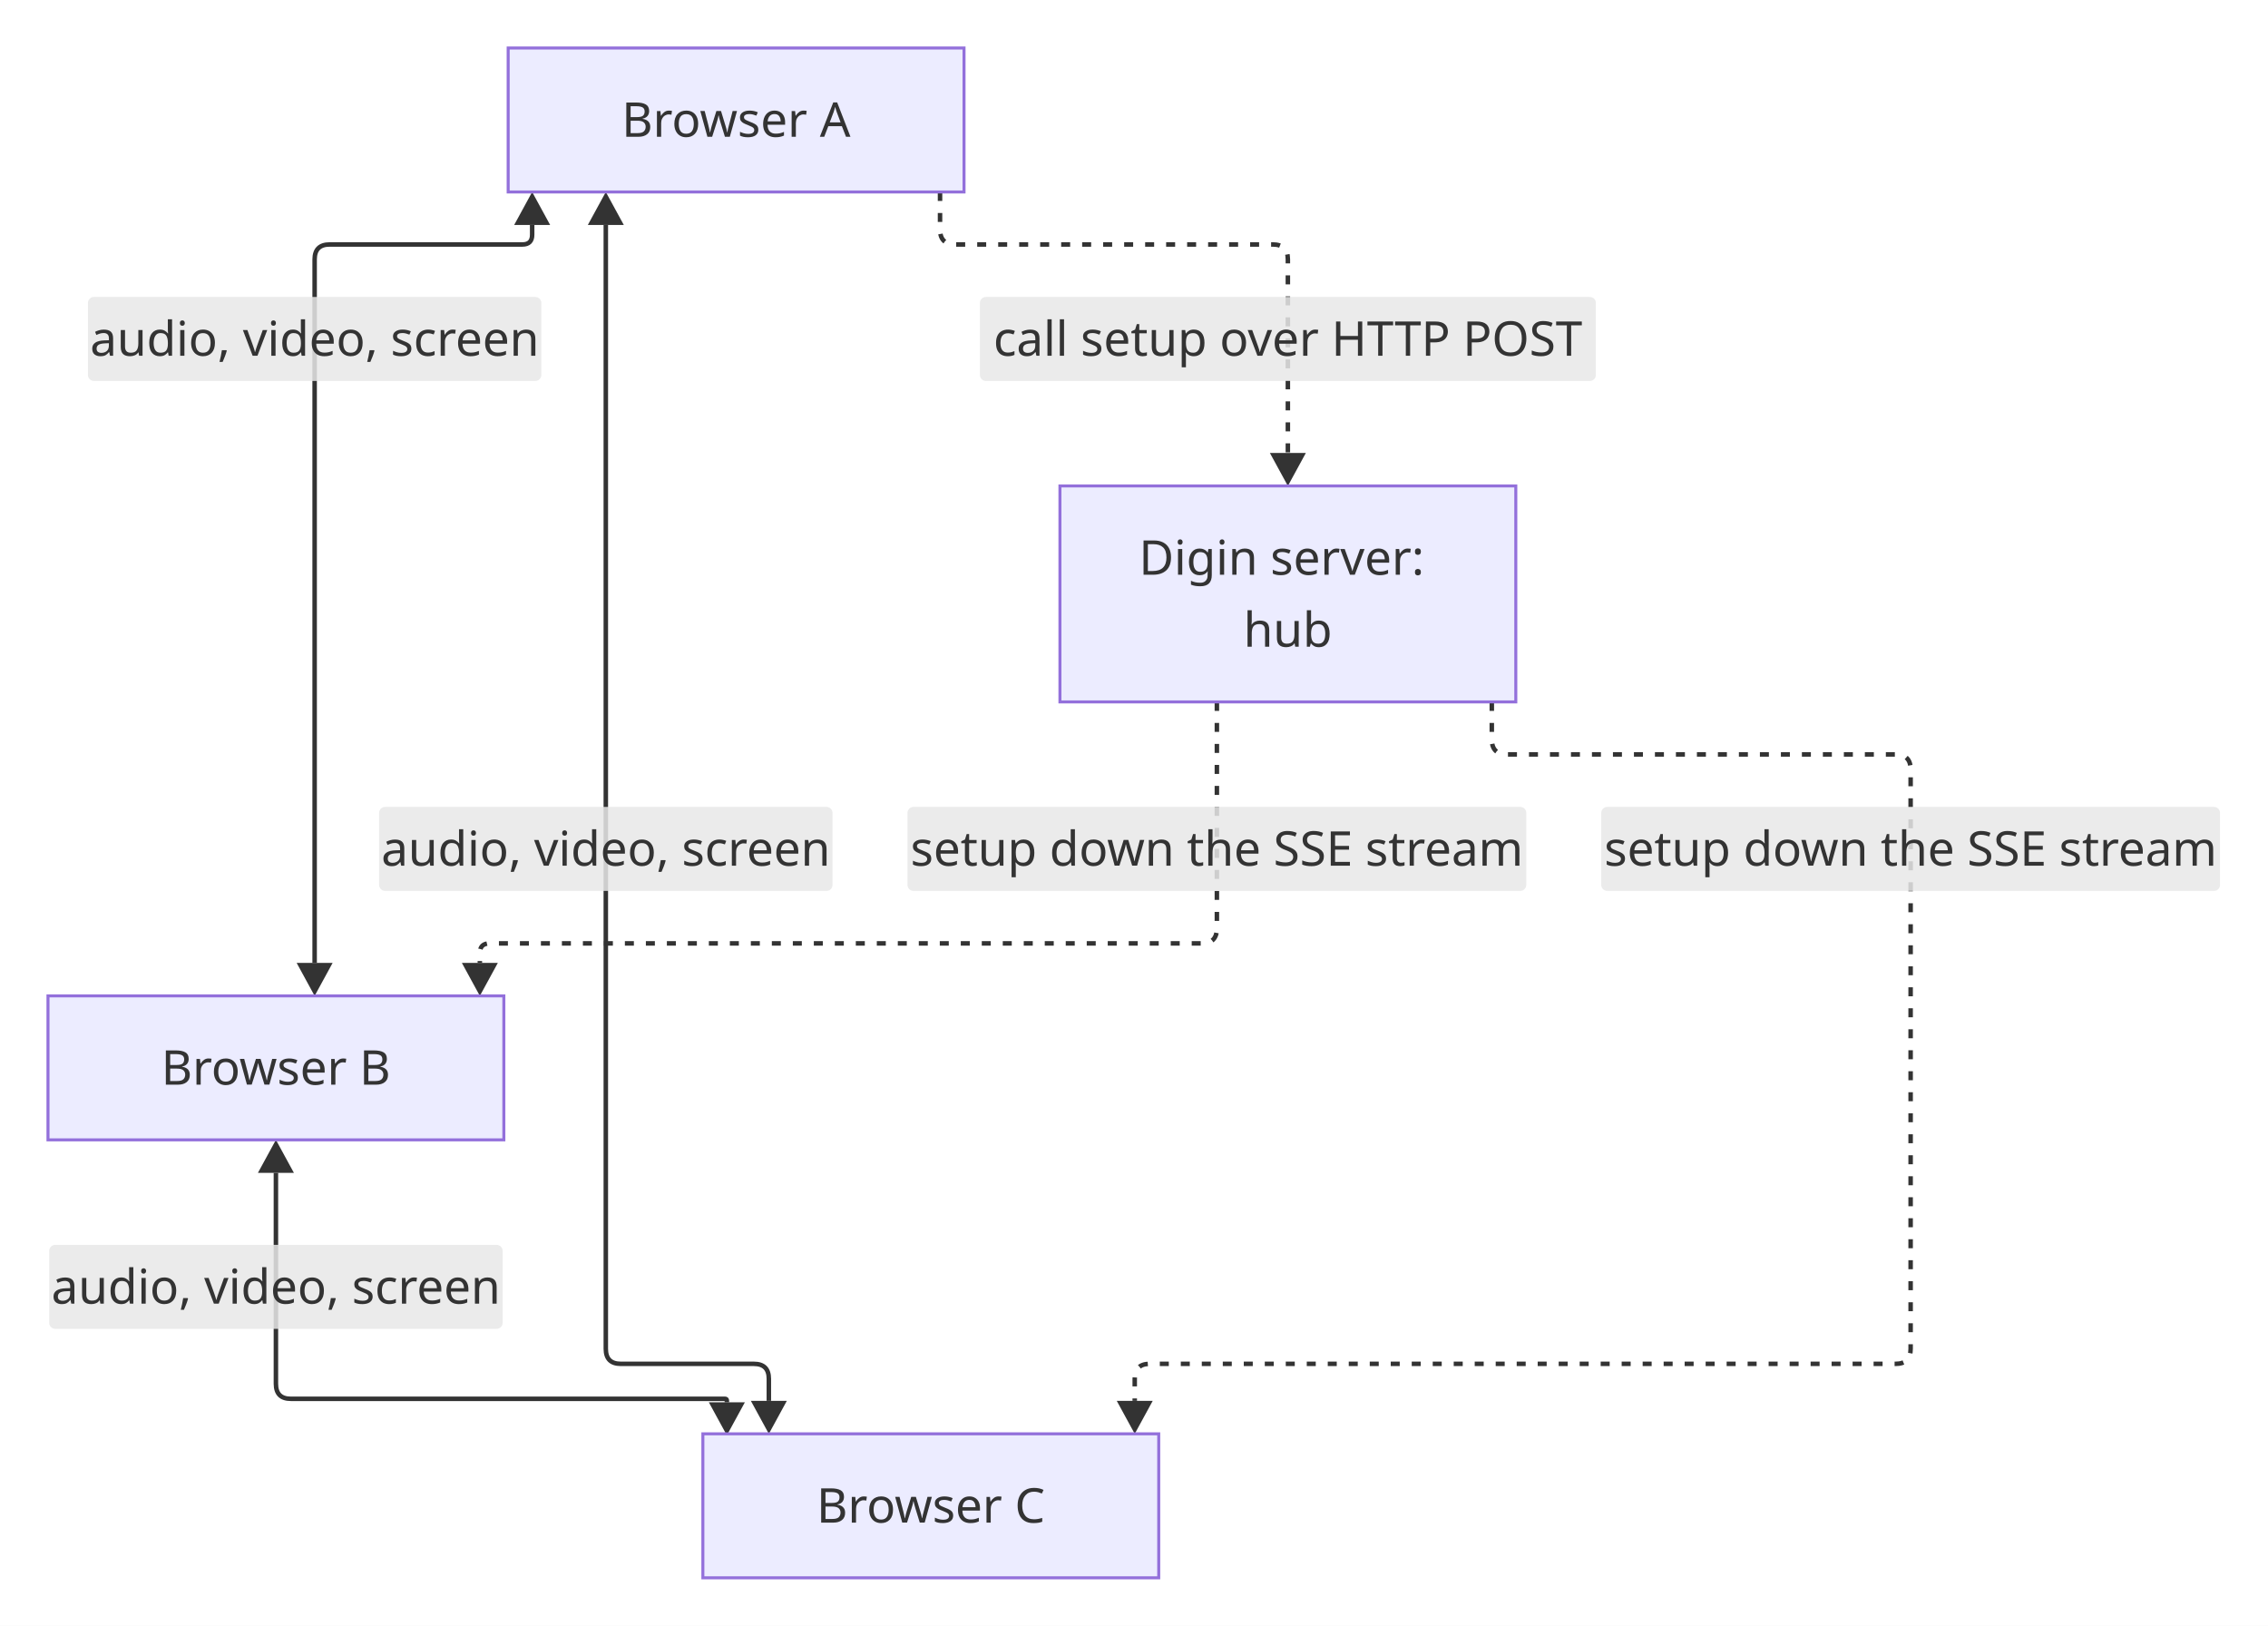
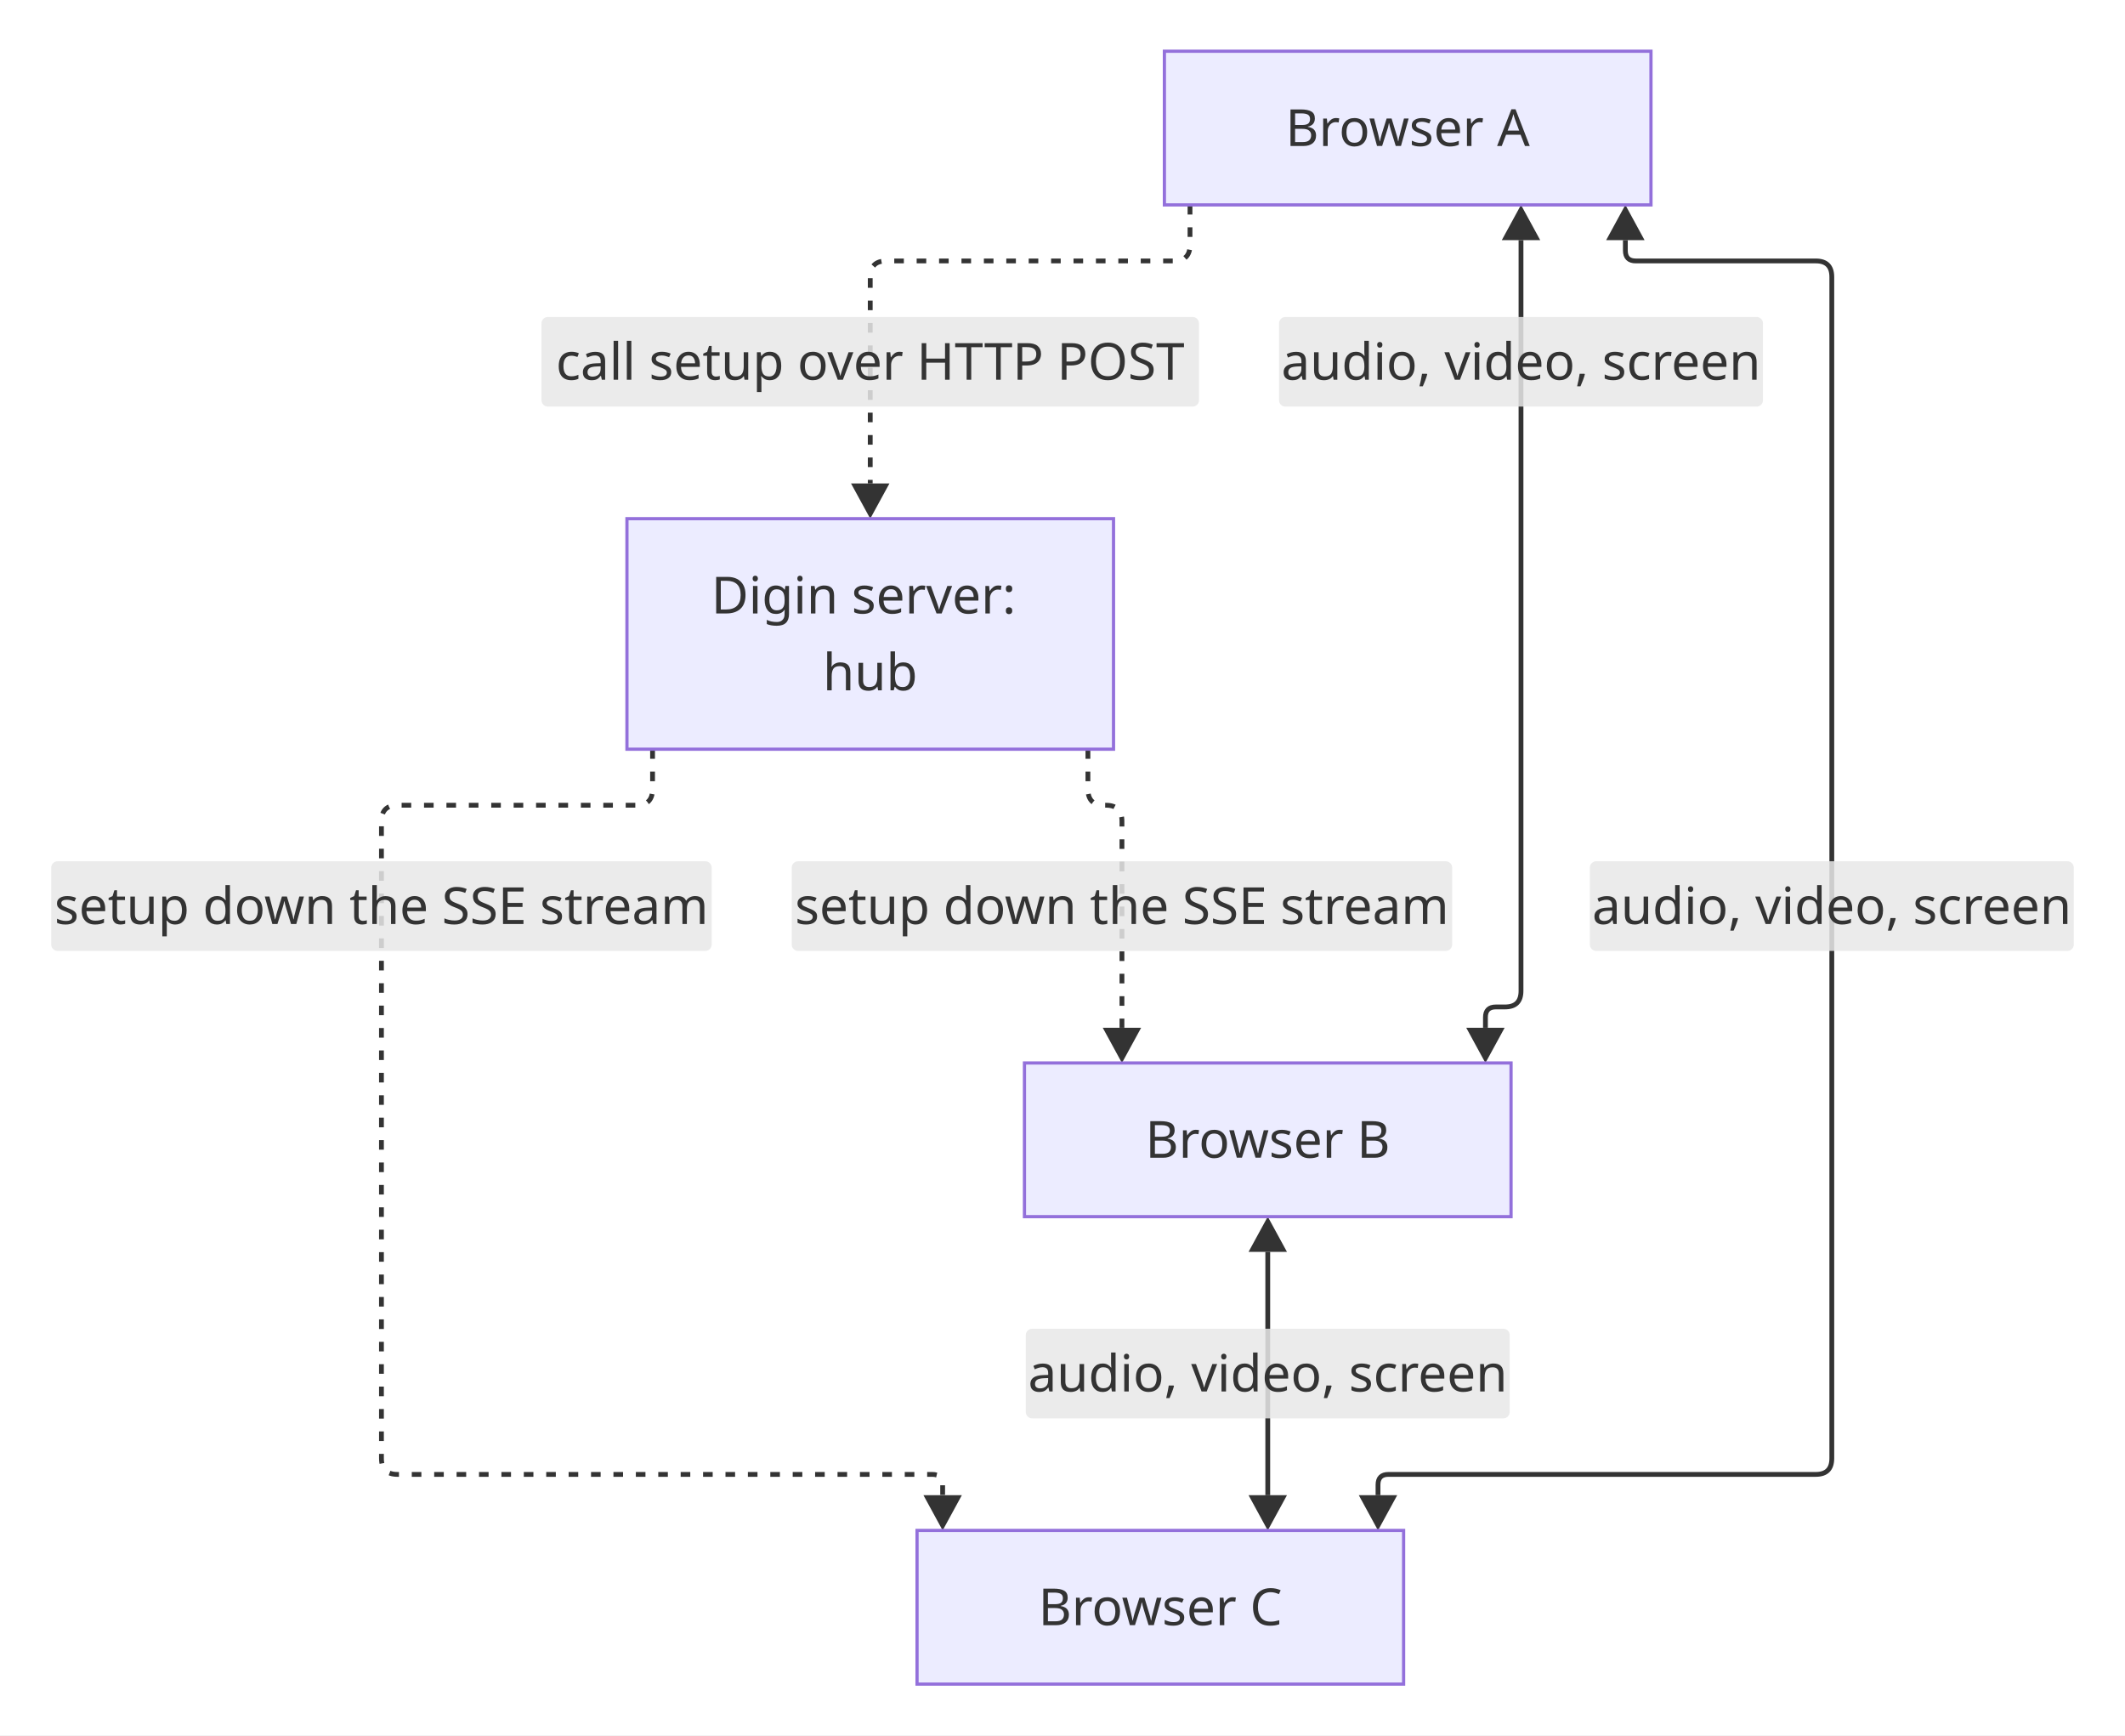
- <svg xmlns="http://www.w3.org/2000/svg" width="756.23" height="542" viewBox="0 0 756.23 542" font-family="sans-serif" font-size="16">
+ <svg xmlns="http://www.w3.org/2000/svg" width="663.82" height="542" viewBox="0 0 663.82 542" font-family="sans-serif" font-size="16">
  <defs>
    <marker id="mksnr85-arrow-0" viewBox="0 0 11 12" refX="0" refY="6" markerUnits="userSpaceOnUse" markerWidth="11" markerHeight="12" orient="auto-start-reverse">
      <path d="M0,0 L11,6 L0,12 z" fill="#333333" />
    </marker>
  </defs>
  <rect width="100%" height="100%" fill="#ffffff" />
  <g transform="translate(16,16)">
-     <path d="M161.44,59 L161.44,62.25 Q161.44,65.5 158.19,65.5 L93.91,65.5 Q88.91,65.5 88.91,70.5 L88.91,305" fill="none" stroke="#333333" stroke-width="1.5" marker-start="url(#mksnr85-arrow-0)" marker-end="url(#mksnr85-arrow-0)" />
-     <path d="M186,59 L186,433.67 Q186,438.67 191,438.67 L235.36,438.67 Q240.36,438.67 240.36,443.67 L240.36,451" fill="none" stroke="#333333" stroke-width="1.5" marker-start="url(#mksnr85-arrow-0)" marker-end="url(#mksnr85-arrow-0)" />
-     <path d="M76,375 L76,445.33 Q76,450.33 81,450.33 L225.77,450.33 Q226.36,450.33 226.36,450.92 L226.36,451.5" fill="none" stroke="#333333" stroke-width="1.5" marker-start="url(#mksnr85-arrow-0)" marker-end="url(#mksnr85-arrow-0)" />
-     <path d="M297.44,48 L297.44,60.5 Q297.44,65.5 302.44,65.5 L408.42,65.5 Q413.42,65.5 413.42,70.5 L413.42,135" fill="none" stroke="#333333" stroke-width="1.5" stroke-dasharray="3 4" marker-end="url(#mksnr85-arrow-0)" />
-     <path d="M389.75,218 L389.75,293.5 Q389.75,298.5 384.75,298.5 L147.25,298.5 Q144,298.5 144,301.75 L144,305" fill="none" stroke="#333333" stroke-width="1.5" stroke-dasharray="3 4" marker-end="url(#mksnr85-arrow-0)" />
-     <path d="M481.42,218 L481.42,230.5 Q481.42,235.5 486.42,235.5 L616.07,235.5 Q621.07,235.5 621.07,240.5 L621.07,433.67 Q621.07,438.67 616.07,438.67 L367.36,438.67 Q362.36,438.67 362.36,443.67 L362.36,451" fill="none" stroke="#333333" stroke-width="1.5" stroke-dasharray="3 4" marker-end="url(#mksnr85-arrow-0)" />
-     <rect x="13.32" y="83" width="151.18" height="28" rx="2" fill="#e8e8e8" fill-opacity="0.85" />
+     <path d="M459.14,59 L459.14,293.5 Q459.14,298.5 454.14,298.5 L451.28,298.5 Q448.03,298.5 448.03,301.75 L448.03,305" fill="none" stroke="#333333" stroke-width="1.5" marker-start="url(#mksnr85-arrow-0)" marker-end="url(#mksnr85-arrow-0)" />
+     <path d="M491.74,59 L491.74,62.25 Q491.74,65.5 494.99,65.5 L551.23,65.5 Q556.23,65.5 556.23,70.5 L556.23,439.5 Q556.23,444.5 551.23,444.5 L417.72,444.5 Q414.47,444.5 414.47,447.75 L414.47,451" fill="none" stroke="#333333" stroke-width="1.5" marker-start="url(#mksnr85-arrow-0)" marker-end="url(#mksnr85-arrow-0)" />
+     <path d="M380.03,375 L380.03,451" fill="none" stroke="#333333" stroke-width="1.5" marker-start="url(#mksnr85-arrow-0)" marker-end="url(#mksnr85-arrow-0)" />
+     <path d="M355.74,48 L355.74,60.5 Q355.74,65.5 350.74,65.5 L260.85,65.5 Q255.85,65.5 255.85,70.5 L255.85,135" fill="none" stroke="#333333" stroke-width="1.5" stroke-dasharray="3 4" marker-end="url(#mksnr85-arrow-0)" />
+     <path d="M323.85,218 L323.85,230.5 Q323.85,235.5 328.85,235.5 L329.48,235.5 Q334.48,235.5 334.48,240.5 L334.48,305" fill="none" stroke="#333333" stroke-width="1.5" stroke-dasharray="3 4" marker-end="url(#mksnr85-arrow-0)" />
+     <path d="M187.85,218 L187.85,230.5 Q187.85,235.5 182.85,235.5 L108.16,235.5 Q103.16,235.5 103.16,240.5 L103.16,439.5 Q103.16,444.5 108.16,444.5 L275.22,444.5 Q278.47,444.5 278.47,447.75 L278.47,451" fill="none" stroke="#333333" stroke-width="1.5" stroke-dasharray="3 4" marker-end="url(#mksnr85-arrow-0)" />
+     <rect x="383.55" y="83" width="151.18" height="28" rx="2" fill="#e8e8e8" fill-opacity="0.85" />
    <text fill="#333333" text-anchor="middle">
-       <tspan x="88.91" y="102.6">audio, video, screen</tspan>
+       <tspan x="459.14" y="102.6">audio, video, screen</tspan>
    </text>
-     <rect x="110.41" y="253" width="151.18" height="28" rx="2" fill="#e8e8e8" fill-opacity="0.85" />
+     <rect x="480.64" y="253" width="151.18" height="28" rx="2" fill="#e8e8e8" fill-opacity="0.85" />
    <text fill="#333333" text-anchor="middle">
-       <tspan x="186" y="272.6">audio, video, screen</tspan>
+       <tspan x="556.23" y="272.6">audio, video, screen</tspan>
    </text>
-     <rect x="0.41" y="399" width="151.18" height="28" rx="2" fill="#e8e8e8" fill-opacity="0.85" />
+     <rect x="304.44" y="399" width="151.18" height="28" rx="2" fill="#e8e8e8" fill-opacity="0.85" />
    <text fill="#333333" text-anchor="middle">
-       <tspan x="76" y="418.6">audio, video, screen</tspan>
+       <tspan x="380.03" y="418.6">audio, video, screen</tspan>
    </text>
-     <rect x="310.73" y="83" width="205.39" height="28" rx="2" fill="#e8e8e8" fill-opacity="0.85" />
+     <rect x="153.16" y="83" width="205.39" height="28" rx="2" fill="#e8e8e8" fill-opacity="0.85" />
    <text fill="#333333" text-anchor="middle">
-       <tspan x="413.42" y="102.6">call setup over HTTP POST</tspan>
+       <tspan x="255.85" y="102.6">call setup over HTTP POST</tspan>
    </text>
-     <rect x="286.59" y="253" width="206.32" height="28" rx="2" fill="#e8e8e8" fill-opacity="0.85" />
+     <rect x="231.32" y="253" width="206.32" height="28" rx="2" fill="#e8e8e8" fill-opacity="0.85" />
    <text fill="#333333" text-anchor="middle">
-       <tspan x="389.75" y="272.6">setup down the SSE stream</tspan>
+       <tspan x="334.48" y="272.6">setup down the SSE stream</tspan>
    </text>
-     <rect x="517.91" y="253" width="206.32" height="28" rx="2" fill="#e8e8e8" fill-opacity="0.85" />
+     <rect x="0" y="253" width="206.32" height="28" rx="2" fill="#e8e8e8" fill-opacity="0.85" />
    <text fill="#333333" text-anchor="middle">
-       <tspan x="621.07" y="272.6">setup down the SSE stream</tspan>
+       <tspan x="103.16" y="272.6">setup down the SSE stream</tspan>
    </text>
-     <rect x="153.44" y="0" width="152" height="48" fill="#ECECFF" stroke="#9370DB" />
+     <rect x="347.74" y="0" width="152" height="48" fill="#ECECFF" stroke="#9370DB" />
    <text fill="#333333" text-anchor="middle">
-       <tspan x="229.44" y="29.6">Browser A</tspan>
+       <tspan x="423.74" y="29.6">Browser A</tspan>
    </text>
-     <rect x="0" y="316" width="152" height="48" fill="#ECECFF" stroke="#9370DB" />
+     <rect x="304.03" y="316" width="152" height="48" fill="#ECECFF" stroke="#9370DB" />
    <text fill="#333333" text-anchor="middle">
-       <tspan x="76" y="345.6">Browser B</tspan>
+       <tspan x="380.03" y="345.6">Browser B</tspan>
    </text>
-     <rect x="218.36" y="462" width="152" height="48" fill="#ECECFF" stroke="#9370DB" />
+     <rect x="270.47" y="462" width="152" height="48" fill="#ECECFF" stroke="#9370DB" />
    <text fill="#333333" text-anchor="middle">
-       <tspan x="294.36" y="491.6">Browser C</tspan>
+       <tspan x="346.47" y="491.6">Browser C</tspan>
    </text>
-     <rect x="337.42" y="146" width="152" height="72" fill="#ECECFF" stroke="#9370DB" />
+     <rect x="179.85" y="146" width="152" height="72" fill="#ECECFF" stroke="#9370DB" />
    <text fill="#333333" text-anchor="middle">
-       <tspan x="413.42" y="175.6">Digin server:</tspan>
-       <tspan x="413.42" y="199.6">hub</tspan>
+       <tspan x="255.85" y="175.6">Digin server:</tspan>
+       <tspan x="255.85" y="199.6">hub</tspan>
    </text>
  </g>
</svg>
